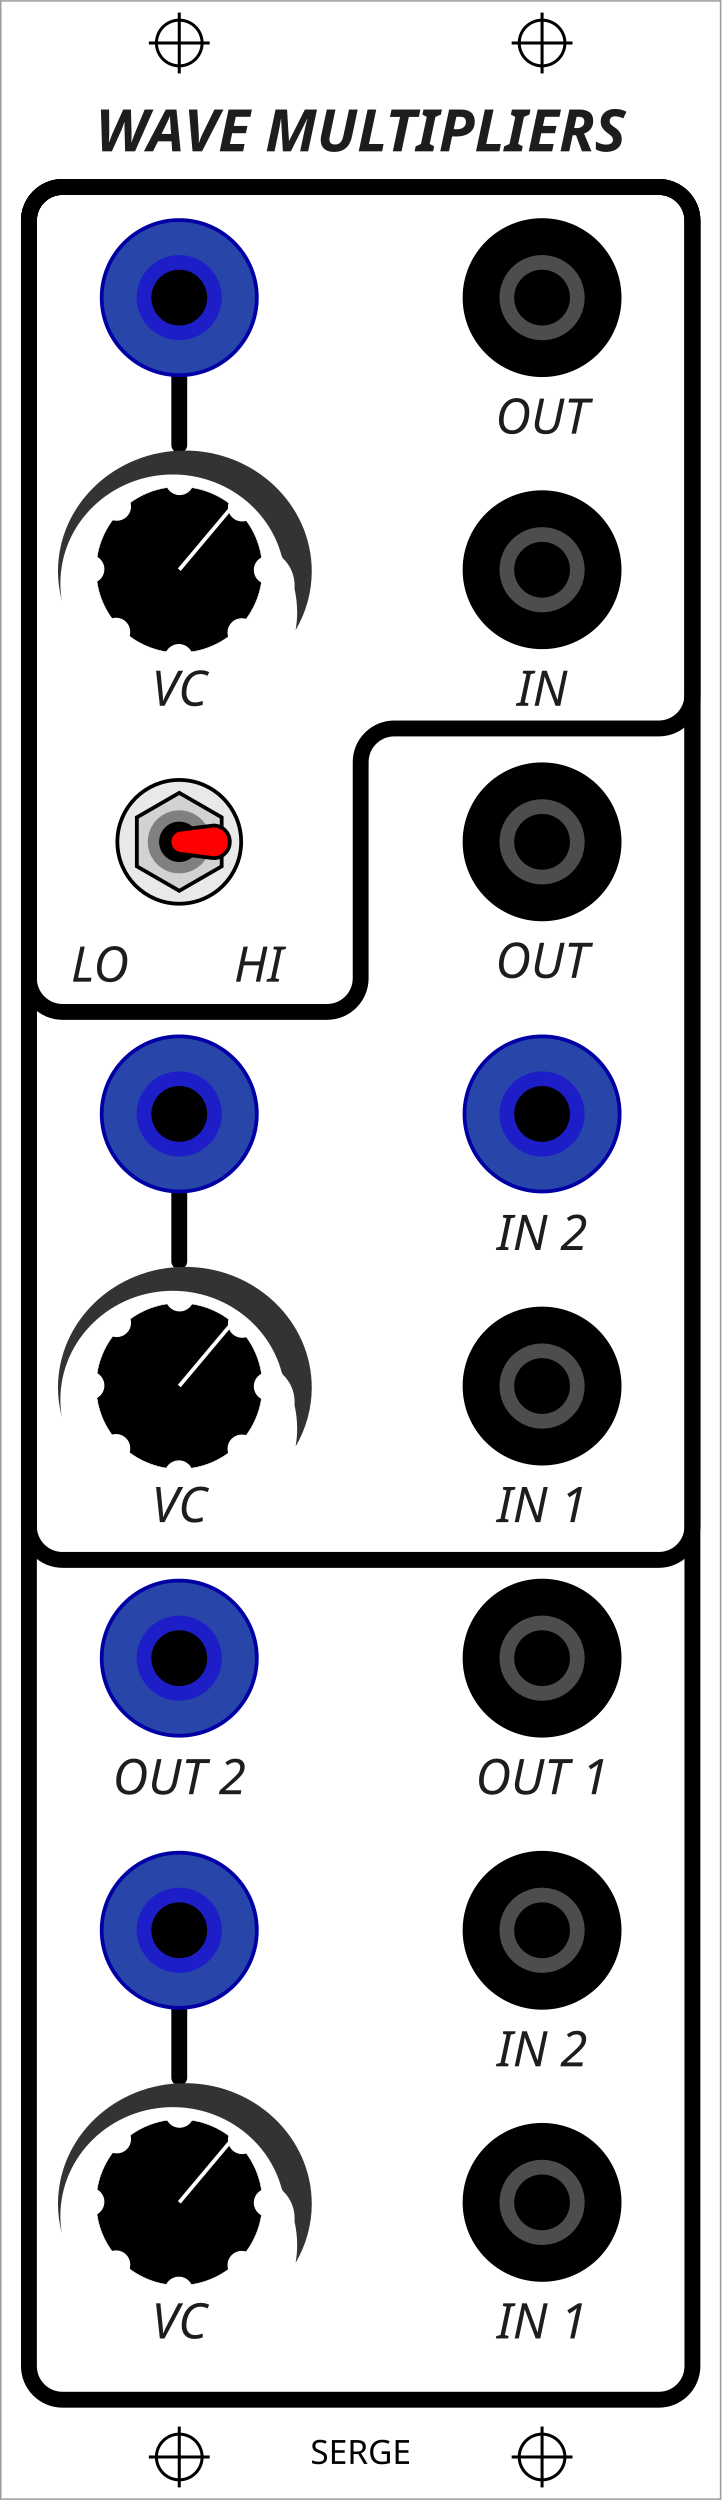
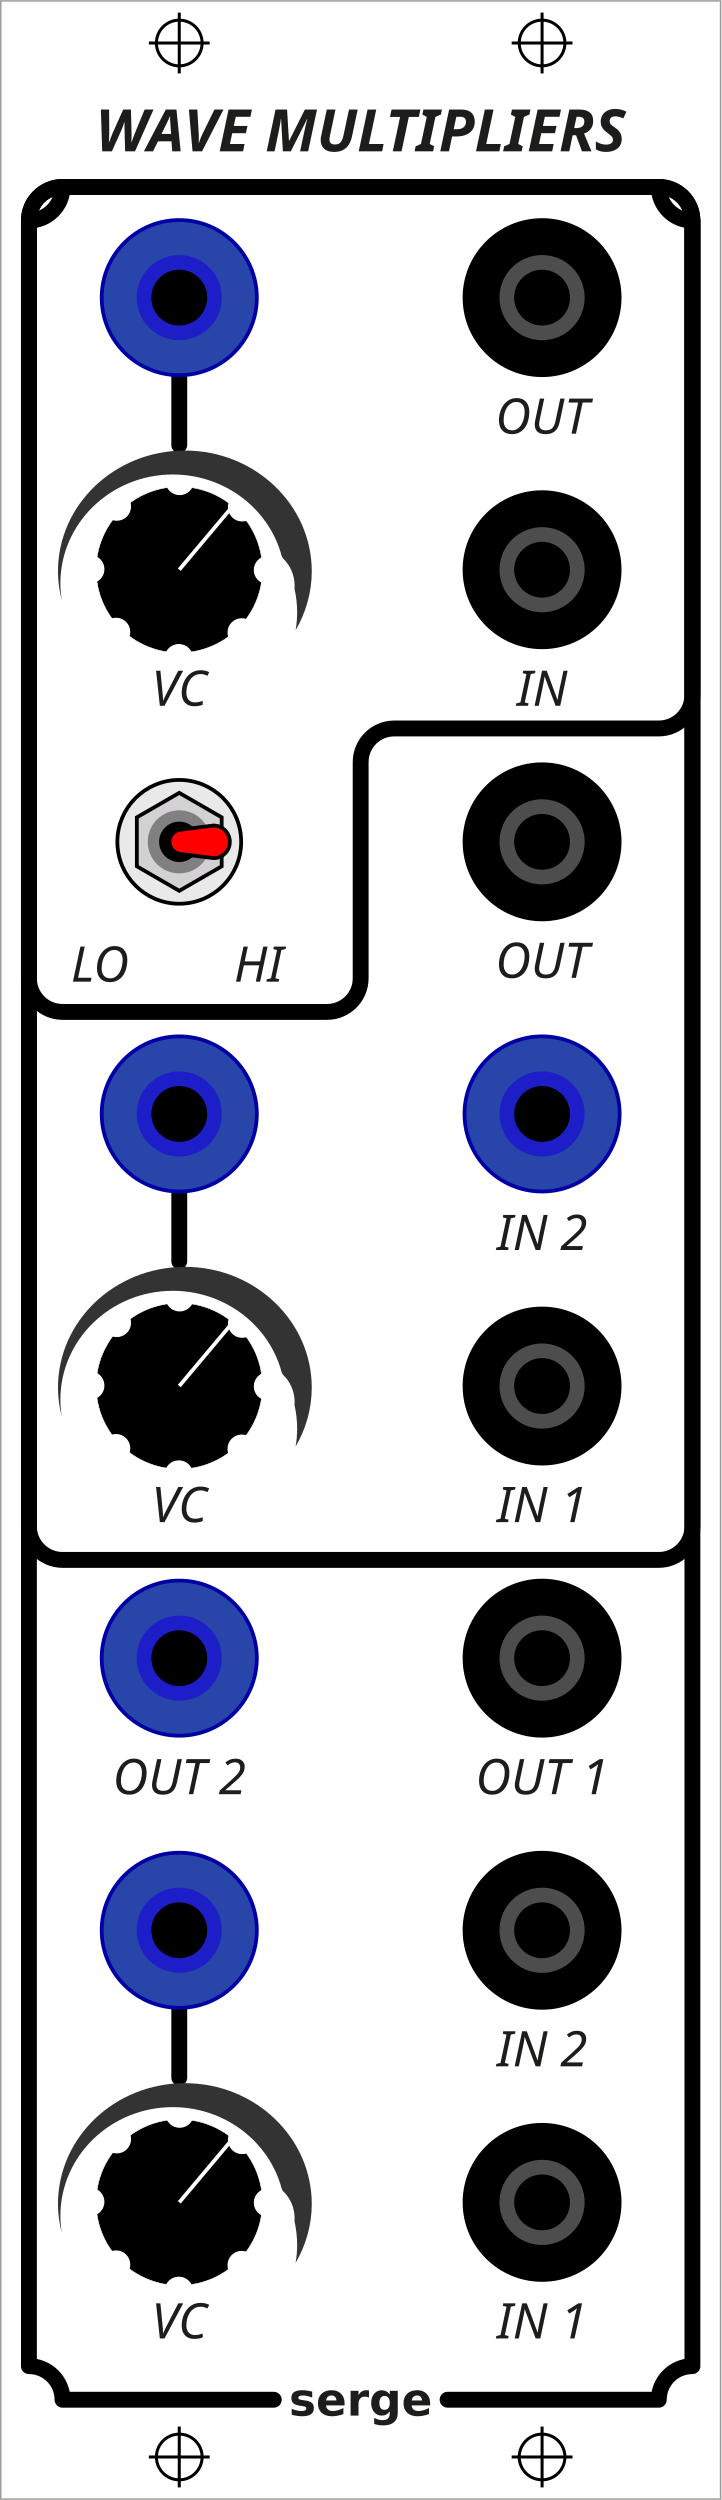
<svg xmlns="http://www.w3.org/2000/svg" xmlns:xlink="http://www.w3.org/1999/xlink" viewBox="0 0 190.866 661.417" height="6.89in" width="1.988in" xml:space="preserve" id="svg-serge" version="1.1">
  <defs id="defs-serge">
    <clipPath id="XMLID_3_-2-2-8-3-0-1-2">
      <use id="use7823-3-2-4-9-0-0" xlink:href="#XMLID_1_" x="0" y="0" width="100%" height="100%" />
    </clipPath>
    <circle id="XMLID_1_" cx="20.975" cy="20.926" r="18.024" />
  </defs>
  <g id="layer-Background">
    <rect id="background-white" x="0" y="0" width="190.866" height="661.417" style="fill:#ffffff;fill-opacity:1;stroke:none" />
    <rect x="0.2" y="0.2" width="190.466" height="661.017" style="fill:none;stroke:#9d9d9c;stroke-width:0.4" />
  </g>
  <g id="layer-Linework" transform="translate(-48.5669 -5.2913)">
-     <path d="M 56.22,63.611 A 8.89,8.89 0 0 1 65.11,54.721 L 222.89,54.721 A 8.89,8.89 0 0 1 231.78,63.611 L 231.78,631.332 A 8.89,8.89 0 0 1 222.89,640.221 L 65.11,640.221 A 8.89,8.89 0 0 1 56.22,631.332 Z" style="display:inline;fill:none;stroke:#000000;stroke-width:4.2;stroke-linecap:round;stroke-linejoin:round" />
+     <path d="M 167.000,640.221 L 222.890,640.221 A 8.89,8.89 0 0 1 231.780,631.332 L 231.780,63.611 A 8.89,8.89 0 0 1 222.890,54.721 L 65.110,54.721 A 8.89,8.89 0 0 1 56.220,63.611 L 56.220,631.332 A 8.89,8.89 0 0 1 65.110,640.221 L 121.000,640.221" style="display:inline;fill:none;stroke:#000000;stroke-width:4.2;stroke-linecap:round;stroke-linejoin:round" />
+     <text x="144.000" y="644.421" style="font-family:'Futura','Century Gothic','DejaVu Sans',sans-serif;font-weight:bold;font-size:12px;text-anchor:middle;fill:#1d1d1b">serge</text>
    <text x="144.0" y="45.291" style="font-variant:normal;font-weight:bold;font-stretch:normal;font-size:15.5px;font-family:Futura;-inkscape-font-specification:'Futura Bold';font-variant-ligatures:normal;font-variant-caps:normal;font-variant-numeric:normal;font-variant-east-asian:normal;text-align:center;writing-mode:lr-tb;text-anchor:middle;display:inline;fill:#1d1d1b;fill-opacity:1;fill-rule:nonzero;stroke:none;stroke-width:1.332;font-style:oblique">WAVE MULTIPLIERS</text>
    <path d="M 56.22,63.611 A 8.89,8.89 0 0 1 65.11,54.721 L 222.89,54.721 A 8.89,8.89 0 0 1 231.78,63.611 L 231.78,409.11 A 8.89,8.89 0 0 1 222.89,418 L 65.11,418 A 8.89,8.89 0 0 1 56.22,409.11 Z" style="display:inline;fill:none;stroke:#000000;stroke-width:4.2;stroke-linecap:round;stroke-linejoin:round" />
    <path d="M 56.22,63.611 A 8.89,8.89 0 0 1 65.11,54.721 L 222.89,54.721 A 8.89,8.89 0 0 1 231.78,63.611 L 231.78,189.11 A 8.89,8.89 0 0 1 222.89,198 L 152.89,198 A 8.89,8.89 0 0 0 144,206.89 L 144,264.11 A 8.89,8.89 0 0 1 135.11,273 L 65.11,273 A 8.89,8.89 0 0 1 56.22,264.11 Z" style="display:inline;fill:none;stroke:#000000;stroke-width:4.2;stroke-linecap:round;stroke-linejoin:round" />
    <path d="M 96.000,98.518 L 96.000,123.000" style="display:inline;fill:none;stroke:#000000;stroke-width:4.2;stroke-linecap:round;stroke-linejoin:round;stroke-dasharray:none;stroke-opacity:1" />
    <g transform="matrix(1.333333,0.0,0.0,-1.333333,0.0,312)">
      <path d="m 97.483,484.46 c -18.547,0 -33.579,14.323 -33.579,31.995 0.013,2.6 0.355,5.183 1.021,7.699 -0.251,-1.495 -0.38,-3.011 -0.385,-4.527 0,-15.921 13.328,-28.828 29.771,-28.828 13.577,0.011 25.432,8.912 28.812,21.641 0.099,0.176 0.199,0.353 0.292,0.536 1.979,1.855 3.109,4.495 3.109,7.265 0,0.251 -0.016,0.5 -0.036,0.751 0.457,2.041 0.697,4.135 0.708,6.233 0,1.605 -0.147,3.209 -0.417,4.787 2.792,-4.755 4.267,-10.109 4.281,-15.557 0,-17.667 -15.036,-31.995 -33.577,-31.995 z" style="display:inline;fill:#333333;fill-opacity:1;fill-rule:evenodd;stroke:none;stroke-width:1.333" id="path46344-1-8-8-2-3-0-s4" transform="matrix(0.75,0,0,-0.75,0,504)" />
    </g>
    <text x="96.0" y="192" style="font-variant:normal;font-weight:normal;font-stretch:normal;font-size:13.0px;font-family:Futura;-inkscape-font-specification:'Futura Bold';font-variant-ligatures:normal;font-variant-caps:normal;font-variant-numeric:normal;font-variant-east-asian:normal;text-align:center;writing-mode:lr-tb;text-anchor:middle;display:inline;fill:#1d1d1b;fill-opacity:1;fill-rule:nonzero;stroke:none;stroke-width:1.332;font-style:oblique">VC</text>
    <text x="192.0" y="120" style="font-variant:normal;font-weight:normal;font-stretch:normal;font-size:13.0px;font-family:Futura;-inkscape-font-specification:'Futura Bold';font-variant-ligatures:normal;font-variant-caps:normal;font-variant-numeric:normal;font-variant-east-asian:normal;text-align:center;writing-mode:lr-tb;text-anchor:middle;display:inline;fill:#1d1d1b;fill-opacity:1;fill-rule:nonzero;stroke:none;stroke-width:1.332;font-style:oblique">OUT</text>
    <text x="192.0" y="192" style="font-variant:normal;font-weight:normal;font-stretch:normal;font-size:13.0px;font-family:Futura;-inkscape-font-specification:'Futura Bold';font-variant-ligatures:normal;font-variant-caps:normal;font-variant-numeric:normal;font-variant-east-asian:normal;text-align:center;writing-mode:lr-tb;text-anchor:middle;display:inline;fill:#1d1d1b;fill-opacity:1;fill-rule:nonzero;stroke:none;stroke-width:1.332;font-style:oblique">IN</text>
    <text x="75.0" y="265" style="font-variant:normal;font-weight:normal;font-stretch:normal;font-size:13.0px;font-family:Futura;-inkscape-font-specification:'Futura Bold';font-variant-ligatures:normal;font-variant-caps:normal;font-variant-numeric:normal;font-variant-east-asian:normal;text-align:center;writing-mode:lr-tb;text-anchor:middle;display:inline;fill:#1d1d1b;fill-opacity:1;fill-rule:nonzero;stroke:none;stroke-width:1.332;font-style:oblique">LO</text>
    <text x="117.0" y="265" style="font-variant:normal;font-weight:normal;font-stretch:normal;font-size:13.0px;font-family:Futura;-inkscape-font-specification:'Futura Bold';font-variant-ligatures:normal;font-variant-caps:normal;font-variant-numeric:normal;font-variant-east-asian:normal;text-align:center;writing-mode:lr-tb;text-anchor:middle;display:inline;fill:#1d1d1b;fill-opacity:1;fill-rule:nonzero;stroke:none;stroke-width:1.332;font-style:oblique">HI</text>
    <text x="192.0" y="264" style="font-variant:normal;font-weight:normal;font-stretch:normal;font-size:13.0px;font-family:Futura;-inkscape-font-specification:'Futura Bold';font-variant-ligatures:normal;font-variant-caps:normal;font-variant-numeric:normal;font-variant-east-asian:normal;text-align:center;writing-mode:lr-tb;text-anchor:middle;display:inline;fill:#1d1d1b;fill-opacity:1;fill-rule:nonzero;stroke:none;stroke-width:1.332;font-style:oblique">OUT</text>
    <path d="M 96.000,314.518 L 96.000,339.000" style="display:inline;fill:none;stroke:#000000;stroke-width:4.2;stroke-linecap:round;stroke-linejoin:round;stroke-dasharray:none;stroke-opacity:1" />
    <g transform="matrix(1.333333,0.0,0.0,-1.333333,0.0,528)">
      <path d="m 97.483,484.46 c -18.547,0 -33.579,14.323 -33.579,31.995 0.013,2.6 0.355,5.183 1.021,7.699 -0.251,-1.495 -0.38,-3.011 -0.385,-4.527 0,-15.921 13.328,-28.828 29.771,-28.828 13.577,0.011 25.432,8.912 28.812,21.641 0.099,0.176 0.199,0.353 0.292,0.536 1.979,1.855 3.109,4.495 3.109,7.265 0,0.251 -0.016,0.5 -0.036,0.751 0.457,2.041 0.697,4.135 0.708,6.233 0,1.605 -0.147,3.209 -0.417,4.787 2.792,-4.755 4.267,-10.109 4.281,-15.557 0,-17.667 -15.036,-31.995 -33.577,-31.995 z" style="display:inline;fill:#333333;fill-opacity:1;fill-rule:evenodd;stroke:none;stroke-width:1.333" id="path46344-1-8-8-2-3-0-s17" transform="matrix(0.75,0,0,-0.75,0,504)" />
    </g>
    <text x="96.0" y="408" style="font-variant:normal;font-weight:normal;font-stretch:normal;font-size:13.0px;font-family:Futura;-inkscape-font-specification:'Futura Bold';font-variant-ligatures:normal;font-variant-caps:normal;font-variant-numeric:normal;font-variant-east-asian:normal;text-align:center;writing-mode:lr-tb;text-anchor:middle;display:inline;fill:#1d1d1b;fill-opacity:1;fill-rule:nonzero;stroke:none;stroke-width:1.332;font-style:oblique">VC</text>
    <text x="192.0" y="336" style="font-variant:normal;font-weight:normal;font-stretch:normal;font-size:13.0px;font-family:Futura;-inkscape-font-specification:'Futura Bold';font-variant-ligatures:normal;font-variant-caps:normal;font-variant-numeric:normal;font-variant-east-asian:normal;text-align:center;writing-mode:lr-tb;text-anchor:middle;display:inline;fill:#1d1d1b;fill-opacity:1;fill-rule:nonzero;stroke:none;stroke-width:1.332;font-style:oblique">IN 2</text>
    <text x="192.0" y="408" style="font-variant:normal;font-weight:normal;font-stretch:normal;font-size:13.0px;font-family:Futura;-inkscape-font-specification:'Futura Bold';font-variant-ligatures:normal;font-variant-caps:normal;font-variant-numeric:normal;font-variant-east-asian:normal;text-align:center;writing-mode:lr-tb;text-anchor:middle;display:inline;fill:#1d1d1b;fill-opacity:1;fill-rule:nonzero;stroke:none;stroke-width:1.332;font-style:oblique">IN 1</text>
    <text x="96.0" y="480" style="font-variant:normal;font-weight:normal;font-stretch:normal;font-size:13.0px;font-family:Futura;-inkscape-font-specification:'Futura Bold';font-variant-ligatures:normal;font-variant-caps:normal;font-variant-numeric:normal;font-variant-east-asian:normal;text-align:center;writing-mode:lr-tb;text-anchor:middle;display:inline;fill:#1d1d1b;fill-opacity:1;fill-rule:nonzero;stroke:none;stroke-width:1.332;font-style:oblique">OUT 2</text>
    <text x="192.0" y="480" style="font-variant:normal;font-weight:normal;font-stretch:normal;font-size:13.0px;font-family:Futura;-inkscape-font-specification:'Futura Bold';font-variant-ligatures:normal;font-variant-caps:normal;font-variant-numeric:normal;font-variant-east-asian:normal;text-align:center;writing-mode:lr-tb;text-anchor:middle;display:inline;fill:#1d1d1b;fill-opacity:1;fill-rule:nonzero;stroke:none;stroke-width:1.332;font-style:oblique">OUT 1</text>
    <path d="M 96.000,530.518 L 96.000,555.000" style="display:inline;fill:none;stroke:#000000;stroke-width:4.2;stroke-linecap:round;stroke-linejoin:round;stroke-dasharray:none;stroke-opacity:1" />
    <text x="192.0" y="552" style="font-variant:normal;font-weight:normal;font-stretch:normal;font-size:13.0px;font-family:Futura;-inkscape-font-specification:'Futura Bold';font-variant-ligatures:normal;font-variant-caps:normal;font-variant-numeric:normal;font-variant-east-asian:normal;text-align:center;writing-mode:lr-tb;text-anchor:middle;display:inline;fill:#1d1d1b;fill-opacity:1;fill-rule:nonzero;stroke:none;stroke-width:1.332;font-style:oblique">IN 2</text>
    <g transform="matrix(1.333333,0.0,0.0,-1.333333,0.0,744)">
      <path d="m 97.483,484.46 c -18.547,0 -33.579,14.323 -33.579,31.995 0.013,2.6 0.355,5.183 1.021,7.699 -0.251,-1.495 -0.38,-3.011 -0.385,-4.527 0,-15.921 13.328,-28.828 29.771,-28.828 13.577,0.011 25.432,8.912 28.812,21.641 0.099,0.176 0.199,0.353 0.292,0.536 1.979,1.855 3.109,4.495 3.109,7.265 0,0.251 -0.016,0.5 -0.036,0.751 0.457,2.041 0.697,4.135 0.708,6.233 0,1.605 -0.147,3.209 -0.417,4.787 2.792,-4.755 4.267,-10.109 4.281,-15.557 0,-17.667 -15.036,-31.995 -33.577,-31.995 z" style="display:inline;fill:#333333;fill-opacity:1;fill-rule:evenodd;stroke:none;stroke-width:1.333" id="path46344-1-8-8-2-3-0-s32" transform="matrix(0.75,0,0,-0.75,0,504)" />
    </g>
    <text x="96.0" y="624" style="font-variant:normal;font-weight:normal;font-stretch:normal;font-size:13.0px;font-family:Futura;-inkscape-font-specification:'Futura Bold';font-variant-ligatures:normal;font-variant-caps:normal;font-variant-numeric:normal;font-variant-east-asian:normal;text-align:center;writing-mode:lr-tb;text-anchor:middle;display:inline;fill:#1d1d1b;fill-opacity:1;fill-rule:nonzero;stroke:none;stroke-width:1.332;font-style:oblique">VC</text>
    <text x="192.0" y="624" style="font-variant:normal;font-weight:normal;font-stretch:normal;font-size:13.0px;font-family:Futura;-inkscape-font-specification:'Futura Bold';font-variant-ligatures:normal;font-variant-caps:normal;font-variant-numeric:normal;font-variant-east-asian:normal;text-align:center;writing-mode:lr-tb;text-anchor:middle;display:inline;fill:#1d1d1b;fill-opacity:1;fill-rule:nonzero;stroke:none;stroke-width:1.332;font-style:oblique">IN 1</text>
-     <text x="144.0" y="657.209" style="font-style:normal;font-variant:normal;font-weight:normal;font-stretch:normal;font-size:8.848px;font-family:Futura;-inkscape-font-specification:'Futura Bold';font-variant-ligatures:normal;font-variant-caps:normal;font-variant-numeric:normal;font-variant-east-asian:normal;text-align:center;writing-mode:lr-tb;text-anchor:middle;display:inline;fill:#020103;fill-opacity:1;fill-rule:nonzero;stroke:none;stroke-width:0.999">SERGE</text>
  </g>
  <g id="layer-XXX" transform="translate(-48.5669 -5.2913)">
    <g transform="matrix(1,0,0,1,-95.95958,-72.1832)">
      <g style="display:inline" id="g46362-5-5-s1" transform="matrix(1.333333,0,0,-1.333333,-192.0404,468.1833)">
        <g transform="matrix(1,0,0,0.997611,0,504)" id="g46352-9-9-s1">
          <path id="path46350-9-1-s1" style="fill:none;stroke:#1d1d1b;stroke-width:1.802;stroke-linecap:butt;stroke-linejoin:miter;stroke-miterlimit:8.825;stroke-dasharray:none;stroke-opacity:1" d="m 282.828,-265.474 10.344,-10.345" />
        </g>
        <g id="g46360-2-3-s1">
          <g id="g46358-5-2-s1">
            <g transform="matrix(1,0,0,0.997611,0,504)" id="g46356-6-0-s1">
              <path id="path46354-1-9-s1" style="fill:none;stroke:#1d1d1b;stroke-width:1.802;stroke-linecap:butt;stroke-linejoin:miter;stroke-miterlimit:8.825;stroke-dasharray:none;stroke-opacity:1" d="m 293.172,-265.474 -10.344,-10.345" />
            </g>
          </g>
        </g>
      </g>
    </g>
    <g transform="matrix(1,0,0,1,-95.95958,-0.183198)">
      <g style="display:inline" id="g46362-5-5-s3" transform="matrix(1.333333,0,0,-1.333333,-192.0404,468.1833)">
        <g transform="matrix(1,0,0,0.997611,0,504)" id="g46352-9-9-s3">
          <path id="path46350-9-1-s3" style="fill:none;stroke:#1d1d1b;stroke-width:1.802;stroke-linecap:butt;stroke-linejoin:miter;stroke-miterlimit:8.825;stroke-dasharray:none;stroke-opacity:1" d="m 282.828,-265.474 10.344,-10.345" />
        </g>
        <g id="g46360-2-3-s3">
          <g id="g46358-5-2-s3">
            <g transform="matrix(1,0,0,0.997611,0,504)" id="g46356-6-0-s3">
              <path id="path46354-1-9-s3" style="fill:none;stroke:#1d1d1b;stroke-width:1.802;stroke-linecap:butt;stroke-linejoin:miter;stroke-miterlimit:8.825;stroke-dasharray:none;stroke-opacity:1" d="m 293.172,-265.474 -10.344,-10.345" />
            </g>
          </g>
        </g>
      </g>
    </g>
    <g transform="matrix(1,0,0,1,0.04042,-72.1832)">
      <g style="display:inline" id="g46362-5-5-s6" transform="matrix(1.333333,0,0,-1.333333,-192.0404,468.1833)">
        <g transform="matrix(1,0,0,0.997611,0,504)" id="g46352-9-9-s6">
          <path id="path46350-9-1-s6" style="fill:none;stroke:#1d1d1b;stroke-width:1.802;stroke-linecap:butt;stroke-linejoin:miter;stroke-miterlimit:8.825;stroke-dasharray:none;stroke-opacity:1" d="m 282.828,-265.474 10.344,-10.345" />
        </g>
        <g id="g46360-2-3-s6">
          <g id="g46358-5-2-s6">
            <g transform="matrix(1,0,0,0.997611,0,504)" id="g46356-6-0-s6">
              <path id="path46354-1-9-s6" style="fill:none;stroke:#1d1d1b;stroke-width:1.802;stroke-linecap:butt;stroke-linejoin:miter;stroke-miterlimit:8.825;stroke-dasharray:none;stroke-opacity:1" d="m 293.172,-265.474 -10.344,-10.345" />
            </g>
          </g>
        </g>
      </g>
    </g>
    <g transform="matrix(1,0,0,1,0.04042,-0.183198)">
      <g style="display:inline" id="g46362-5-5-s8" transform="matrix(1.333333,0,0,-1.333333,-192.0404,468.1833)">
        <g transform="matrix(1,0,0,0.997611,0,504)" id="g46352-9-9-s8">
          <path id="path46350-9-1-s8" style="fill:none;stroke:#1d1d1b;stroke-width:1.802;stroke-linecap:butt;stroke-linejoin:miter;stroke-miterlimit:8.825;stroke-dasharray:none;stroke-opacity:1" d="m 282.828,-265.474 10.344,-10.345" />
        </g>
        <g id="g46360-2-3-s8">
          <g id="g46358-5-2-s8">
            <g transform="matrix(1,0,0,0.997611,0,504)" id="g46356-6-0-s8">
              <path id="path46354-1-9-s8" style="fill:none;stroke:#1d1d1b;stroke-width:1.802;stroke-linecap:butt;stroke-linejoin:miter;stroke-miterlimit:8.825;stroke-dasharray:none;stroke-opacity:1" d="m 293.172,-265.474 -10.344,-10.345" />
            </g>
          </g>
        </g>
      </g>
    </g>
    <g transform="matrix(1,0,0,1,-95.95958,71.8168)">
      <g style="display:inline" id="g46362-5-5-s10" transform="matrix(1.333333,0,0,-1.333333,-192.0404,468.1833)">
        <g transform="matrix(1,0,0,0.997611,0,504)" id="g46352-9-9-s10">
          <path id="path46350-9-1-s10" style="fill:none;stroke:#1d1d1b;stroke-width:1.802;stroke-linecap:butt;stroke-linejoin:miter;stroke-miterlimit:8.825;stroke-dasharray:none;stroke-opacity:1" d="m 282.828,-265.474 10.344,-10.345" />
        </g>
        <g id="g46360-2-3-s10">
          <g id="g46358-5-2-s10">
            <g transform="matrix(1,0,0,0.997611,0,504)" id="g46356-6-0-s10">
              <path id="path46354-1-9-s10" style="fill:none;stroke:#1d1d1b;stroke-width:1.802;stroke-linecap:butt;stroke-linejoin:miter;stroke-miterlimit:8.825;stroke-dasharray:none;stroke-opacity:1" d="m 293.172,-265.474 -10.344,-10.345" />
            </g>
          </g>
        </g>
      </g>
    </g>
    <g transform="matrix(1,0,0,1,0.04042,71.8168)">
      <g style="display:inline" id="g46362-5-5-s12" transform="matrix(1.333333,0,0,-1.333333,-192.0404,468.1833)">
        <g transform="matrix(1,0,0,0.997611,0,504)" id="g46352-9-9-s12">
          <path id="path46350-9-1-s12" style="fill:none;stroke:#1d1d1b;stroke-width:1.802;stroke-linecap:butt;stroke-linejoin:miter;stroke-miterlimit:8.825;stroke-dasharray:none;stroke-opacity:1" d="m 282.828,-265.474 10.344,-10.345" />
        </g>
        <g id="g46360-2-3-s12">
          <g id="g46358-5-2-s12">
            <g transform="matrix(1,0,0,0.997611,0,504)" id="g46356-6-0-s12">
              <path id="path46354-1-9-s12" style="fill:none;stroke:#1d1d1b;stroke-width:1.802;stroke-linecap:butt;stroke-linejoin:miter;stroke-miterlimit:8.825;stroke-dasharray:none;stroke-opacity:1" d="m 293.172,-265.474 -10.344,-10.345" />
            </g>
          </g>
        </g>
      </g>
    </g>
    <g transform="matrix(1,0,0,1,-95.95958,143.8168)">
      <g style="display:inline" id="g46362-5-5-s14" transform="matrix(1.333333,0,0,-1.333333,-192.0404,468.1833)">
        <g transform="matrix(1,0,0,0.997611,0,504)" id="g46352-9-9-s14">
          <path id="path46350-9-1-s14" style="fill:none;stroke:#1d1d1b;stroke-width:1.802;stroke-linecap:butt;stroke-linejoin:miter;stroke-miterlimit:8.825;stroke-dasharray:none;stroke-opacity:1" d="m 282.828,-265.474 10.344,-10.345" />
        </g>
        <g id="g46360-2-3-s14">
          <g id="g46358-5-2-s14">
            <g transform="matrix(1,0,0,0.997611,0,504)" id="g46356-6-0-s14">
              <path id="path46354-1-9-s14" style="fill:none;stroke:#1d1d1b;stroke-width:1.802;stroke-linecap:butt;stroke-linejoin:miter;stroke-miterlimit:8.825;stroke-dasharray:none;stroke-opacity:1" d="m 293.172,-265.474 -10.344,-10.345" />
            </g>
          </g>
        </g>
      </g>
    </g>
    <g transform="matrix(1,0,0,1,-95.95958,215.8168)">
      <g style="display:inline" id="g46362-5-5-s16" transform="matrix(1.333333,0,0,-1.333333,-192.0404,468.1833)">
        <g transform="matrix(1,0,0,0.997611,0,504)" id="g46352-9-9-s16">
          <path id="path46350-9-1-s16" style="fill:none;stroke:#1d1d1b;stroke-width:1.802;stroke-linecap:butt;stroke-linejoin:miter;stroke-miterlimit:8.825;stroke-dasharray:none;stroke-opacity:1" d="m 282.828,-265.474 10.344,-10.345" />
        </g>
        <g id="g46360-2-3-s16">
          <g id="g46358-5-2-s16">
            <g transform="matrix(1,0,0,0.997611,0,504)" id="g46356-6-0-s16">
              <path id="path46354-1-9-s16" style="fill:none;stroke:#1d1d1b;stroke-width:1.802;stroke-linecap:butt;stroke-linejoin:miter;stroke-miterlimit:8.825;stroke-dasharray:none;stroke-opacity:1" d="m 293.172,-265.474 -10.344,-10.345" />
            </g>
          </g>
        </g>
      </g>
    </g>
    <g transform="matrix(1,0,0,1,0.04042,143.8168)">
      <g style="display:inline" id="g46362-5-5-s19" transform="matrix(1.333333,0,0,-1.333333,-192.0404,468.1833)">
        <g transform="matrix(1,0,0,0.997611,0,504)" id="g46352-9-9-s19">
          <path id="path46350-9-1-s19" style="fill:none;stroke:#1d1d1b;stroke-width:1.802;stroke-linecap:butt;stroke-linejoin:miter;stroke-miterlimit:8.825;stroke-dasharray:none;stroke-opacity:1" d="m 282.828,-265.474 10.344,-10.345" />
        </g>
        <g id="g46360-2-3-s19">
          <g id="g46358-5-2-s19">
            <g transform="matrix(1,0,0,0.997611,0,504)" id="g46356-6-0-s19">
              <path id="path46354-1-9-s19" style="fill:none;stroke:#1d1d1b;stroke-width:1.802;stroke-linecap:butt;stroke-linejoin:miter;stroke-miterlimit:8.825;stroke-dasharray:none;stroke-opacity:1" d="m 293.172,-265.474 -10.344,-10.345" />
            </g>
          </g>
        </g>
      </g>
    </g>
    <g transform="matrix(1,0,0,1,0.04042,215.8168)">
      <g style="display:inline" id="g46362-5-5-s21" transform="matrix(1.333333,0,0,-1.333333,-192.0404,468.1833)">
        <g transform="matrix(1,0,0,0.997611,0,504)" id="g46352-9-9-s21">
          <path id="path46350-9-1-s21" style="fill:none;stroke:#1d1d1b;stroke-width:1.802;stroke-linecap:butt;stroke-linejoin:miter;stroke-miterlimit:8.825;stroke-dasharray:none;stroke-opacity:1" d="m 282.828,-265.474 10.344,-10.345" />
        </g>
        <g id="g46360-2-3-s21">
          <g id="g46358-5-2-s21">
            <g transform="matrix(1,0,0,0.997611,0,504)" id="g46356-6-0-s21">
              <path id="path46354-1-9-s21" style="fill:none;stroke:#1d1d1b;stroke-width:1.802;stroke-linecap:butt;stroke-linejoin:miter;stroke-miterlimit:8.825;stroke-dasharray:none;stroke-opacity:1" d="m 293.172,-265.474 -10.344,-10.345" />
            </g>
          </g>
        </g>
      </g>
    </g>
    <g transform="matrix(1,0,0,1,-95.95958,287.8168)">
      <g style="display:inline" id="g46362-5-5-s23" transform="matrix(1.333333,0,0,-1.333333,-192.0404,468.1833)">
        <g transform="matrix(1,0,0,0.997611,0,504)" id="g46352-9-9-s23">
          <path id="path46350-9-1-s23" style="fill:none;stroke:#1d1d1b;stroke-width:1.802;stroke-linecap:butt;stroke-linejoin:miter;stroke-miterlimit:8.825;stroke-dasharray:none;stroke-opacity:1" d="m 282.828,-265.474 10.344,-10.345" />
        </g>
        <g id="g46360-2-3-s23">
          <g id="g46358-5-2-s23">
            <g transform="matrix(1,0,0,0.997611,0,504)" id="g46356-6-0-s23">
              <path id="path46354-1-9-s23" style="fill:none;stroke:#1d1d1b;stroke-width:1.802;stroke-linecap:butt;stroke-linejoin:miter;stroke-miterlimit:8.825;stroke-dasharray:none;stroke-opacity:1" d="m 293.172,-265.474 -10.344,-10.345" />
            </g>
          </g>
        </g>
      </g>
    </g>
    <g transform="matrix(1,0,0,1,0.04042,287.8168)">
      <g style="display:inline" id="g46362-5-5-s25" transform="matrix(1.333333,0,0,-1.333333,-192.0404,468.1833)">
        <g transform="matrix(1,0,0,0.997611,0,504)" id="g46352-9-9-s25">
          <path id="path46350-9-1-s25" style="fill:none;stroke:#1d1d1b;stroke-width:1.802;stroke-linecap:butt;stroke-linejoin:miter;stroke-miterlimit:8.825;stroke-dasharray:none;stroke-opacity:1" d="m 282.828,-265.474 10.344,-10.345" />
        </g>
        <g id="g46360-2-3-s25">
          <g id="g46358-5-2-s25">
            <g transform="matrix(1,0,0,0.997611,0,504)" id="g46356-6-0-s25">
              <path id="path46354-1-9-s25" style="fill:none;stroke:#1d1d1b;stroke-width:1.802;stroke-linecap:butt;stroke-linejoin:miter;stroke-miterlimit:8.825;stroke-dasharray:none;stroke-opacity:1" d="m 293.172,-265.474 -10.344,-10.345" />
            </g>
          </g>
        </g>
      </g>
    </g>
    <g transform="matrix(1,0,0,1,-95.95958,359.8168)">
      <g style="display:inline" id="g46362-5-5-s27" transform="matrix(1.333333,0,0,-1.333333,-192.0404,468.1833)">
        <g transform="matrix(1,0,0,0.997611,0,504)" id="g46352-9-9-s27">
          <path id="path46350-9-1-s27" style="fill:none;stroke:#1d1d1b;stroke-width:1.802;stroke-linecap:butt;stroke-linejoin:miter;stroke-miterlimit:8.825;stroke-dasharray:none;stroke-opacity:1" d="m 282.828,-265.474 10.344,-10.345" />
        </g>
        <g id="g46360-2-3-s27">
          <g id="g46358-5-2-s27">
            <g transform="matrix(1,0,0,0.997611,0,504)" id="g46356-6-0-s27">
              <path id="path46354-1-9-s27" style="fill:none;stroke:#1d1d1b;stroke-width:1.802;stroke-linecap:butt;stroke-linejoin:miter;stroke-miterlimit:8.825;stroke-dasharray:none;stroke-opacity:1" d="m 293.172,-265.474 -10.344,-10.345" />
            </g>
          </g>
        </g>
      </g>
    </g>
    <g transform="matrix(1,0,0,1,0.04042,359.8168)">
      <g style="display:inline" id="g46362-5-5-s29" transform="matrix(1.333333,0,0,-1.333333,-192.0404,468.1833)">
        <g transform="matrix(1,0,0,0.997611,0,504)" id="g46352-9-9-s29">
          <path id="path46350-9-1-s29" style="fill:none;stroke:#1d1d1b;stroke-width:1.802;stroke-linecap:butt;stroke-linejoin:miter;stroke-miterlimit:8.825;stroke-dasharray:none;stroke-opacity:1" d="m 282.828,-265.474 10.344,-10.345" />
        </g>
        <g id="g46360-2-3-s29">
          <g id="g46358-5-2-s29">
            <g transform="matrix(1,0,0,0.997611,0,504)" id="g46356-6-0-s29">
              <path id="path46354-1-9-s29" style="fill:none;stroke:#1d1d1b;stroke-width:1.802;stroke-linecap:butt;stroke-linejoin:miter;stroke-miterlimit:8.825;stroke-dasharray:none;stroke-opacity:1" d="m 293.172,-265.474 -10.344,-10.345" />
            </g>
          </g>
        </g>
      </g>
    </g>
    <g transform="matrix(1,0,0,1,-95.95958,431.8168)">
      <g style="display:inline" id="g46362-5-5-s31" transform="matrix(1.333333,0,0,-1.333333,-192.0404,468.1833)">
        <g transform="matrix(1,0,0,0.997611,0,504)" id="g46352-9-9-s31">
          <path id="path46350-9-1-s31" style="fill:none;stroke:#1d1d1b;stroke-width:1.802;stroke-linecap:butt;stroke-linejoin:miter;stroke-miterlimit:8.825;stroke-dasharray:none;stroke-opacity:1" d="m 282.828,-265.474 10.344,-10.345" />
        </g>
        <g id="g46360-2-3-s31">
          <g id="g46358-5-2-s31">
            <g transform="matrix(1,0,0,0.997611,0,504)" id="g46356-6-0-s31">
              <path id="path46354-1-9-s31" style="fill:none;stroke:#1d1d1b;stroke-width:1.802;stroke-linecap:butt;stroke-linejoin:miter;stroke-miterlimit:8.825;stroke-dasharray:none;stroke-opacity:1" d="m 293.172,-265.474 -10.344,-10.345" />
            </g>
          </g>
        </g>
      </g>
    </g>
    <g transform="matrix(1,0,0,1,0.04042,431.8168)">
      <g style="display:inline" id="g46362-5-5-s34" transform="matrix(1.333333,0,0,-1.333333,-192.0404,468.1833)">
        <g transform="matrix(1,0,0,0.997611,0,504)" id="g46352-9-9-s34">
          <path id="path46350-9-1-s34" style="fill:none;stroke:#1d1d1b;stroke-width:1.802;stroke-linecap:butt;stroke-linejoin:miter;stroke-miterlimit:8.825;stroke-dasharray:none;stroke-opacity:1" d="m 282.828,-265.474 10.344,-10.345" />
        </g>
        <g id="g46360-2-3-s34">
          <g id="g46358-5-2-s34">
            <g transform="matrix(1,0,0,0.997611,0,504)" id="g46356-6-0-s34">
              <path id="path46354-1-9-s34" style="fill:none;stroke:#1d1d1b;stroke-width:1.802;stroke-linecap:butt;stroke-linejoin:miter;stroke-miterlimit:8.825;stroke-dasharray:none;stroke-opacity:1" d="m 293.172,-265.474 -10.344,-10.345" />
            </g>
          </g>
        </g>
      </g>
    </g>
    <g>
      <circle cx="96.000" cy="16.630" r="6.047" style="fill:none;stroke:#000000;stroke-width:0.8" />
      <path d="M 87.953,16.630 L 104.047,16.630 M 96.000,8.583 L 96.000,24.677" style="fill:none;stroke:#000000;stroke-width:0.8" />
    </g>
    <g>
      <circle cx="96.000" cy="655.370" r="6.047" style="fill:none;stroke:#000000;stroke-width:0.8" />
      <path d="M 87.953,655.370 L 104.047,655.370 M 96.000,647.323 L 96.000,663.417" style="fill:none;stroke:#000000;stroke-width:0.8" />
    </g>
    <g>
      <circle cx="192.000" cy="16.630" r="6.047" style="fill:none;stroke:#000000;stroke-width:0.8" />
      <path d="M 183.953,16.630 L 200.047,16.630 M 192.000,8.583 L 192.000,24.677" style="fill:none;stroke:#000000;stroke-width:0.8" />
    </g>
    <g>
      <circle cx="192.000" cy="655.370" r="6.047" style="fill:none;stroke:#000000;stroke-width:0.8" />
      <path d="M 183.953,655.370 L 200.047,655.370 M 192.000,647.323 L 192.000,663.417" style="fill:none;stroke:#000000;stroke-width:0.8" />
    </g>
  </g>
  <g id="layer-Jacks-Knobs" transform="translate(-48.5669 -5.2913)">
    <g transform="matrix(1,0,0,1,2e-06,-0.183199)">
      <g style="display:inline;stroke-width:0.772" transform="matrix(1.295707,0,0,1.295707,-137.2273,-242.335)" id="g46558-0-6-5-3-8-8-s2">
        <g style="stroke-width:0.772" id="g46552-9-9-6-7-1-4-s2">
          <path id="path46550-8-0-4-0-6-3-s2" style="fill:#2846aa;stroke:#0000a4;stroke-width:0.772" d="M 195.84,252 A 15.84,15.84 0 0 1 180,267.84 15.84,15.84 0 0 1 164.16,252 15.84,15.84 0 0 1 180,236.16 15.84,15.84 0 0 1 195.84,252" />
        </g>
        <g style="stroke-width:0.772" id="g46556-9-1-8-0-3-1-s2">
          <path id="path46554-4-0-0-6-8-2-s2" style="stroke:#1e1ec8;stroke-width:3" d="m 187.2,252 a 7.2,7.2 0 0 1 -7.2,7.2 7.2,7.2 0 0 1 -7.2,-7.2 7.2,7.2 0 0 1 7.2,-7.2 7.2,7.2 0 0 1 7.2,7.2" />
        </g>
      </g>
    </g>
    <g transform="matrix(1,0,0,1,0.0,-360)">
      <switch id="switch46612-7-6-2-2-6-30-s5" transform="matrix(1.304124,0,0,1.30244,68.63817,488.7178)" style="display:inline;stroke-width:0.767">
        <g id="g46610-1-8-0-1-0-8-s5" style="stroke-width:0.767">
          <g id="g46608-6-9-1-2-2-5-s5" style="stroke-width:0.767">
            <circle id="circle46574-9-7-1-3-6-0-s5" r="18.001" cy="20.947" cx="20.981" stroke-width="0.25" stroke="#000000" fill="#ffffff" />
            <circle id="circle46576-1-6-2-7-9-7-s5" r="16.878" cy="20.947" cx="20.981" stroke-width="0.125" stroke="#ffffff" />
            <g id="g46604-3-2-4-7-0-5-s5" style="stroke-width:0.767">
              <defs id="defs46580-4-2-5-6-2-79-s5">
                <circle r="18.024" cy="20.926" cx="20.975" id="circle26-s5" />
              </defs>
              <clipPath id="clipPath46584-5-2-2-1-2-3-s5">
                <use id="use46582-1-1-3-9-1-7-s5" xlink:href="#XMLID_1_" x="0" y="0" width="100%" height="100%" />
              </clipPath>
              <circle id="circle46586-8-7-2-9-7-9-s5" r="2.772" cy="21.008" cx="38.997" stroke-width="0.25" stroke="#ffffff" fill="#ffffff" clip-path="url(#XMLID_3_-2-2-8-3-0-1-2)" />
              <path id="path46588-5-4-3-7-9-97-s5" d="m 2.887,23.613 c 1.531,0.006 2.777,-1.229 2.785,-2.759 0.008,-1.532 -1.227,-2.78 -2.76,-2.788 -1.531,-0.005 -2.777,1.23 -2.787,2.763 -0.006,1.528 1.229,2.777 2.762,2.784 z" stroke-width="0.25" stroke="#ffffff" fill="#ffffff" clip-path="url(#XMLID_3_-2-2-8-3-0-1-2)" />
              <circle id="circle46590-5-0-1-9-8-9-s5" r="2.772" cy="38.933" cx="20.892" stroke-width="0.25" stroke="#ffffff" fill="#ffffff" clip-path="url(#XMLID_3_-2-2-8-3-0-1-2)" />
              <circle id="circle46592-9-2-1-0-7-9-s5" r="2.772" cy="2.897" cx="21.06" stroke-width="0.25" stroke="#ffffff" fill="#ffffff" clip-path="url(#XMLID_3_-2-2-8-3-0-1-2)" />
              <circle id="circle46594-8-1-9-6-6-8-s5" r="2.772" cy="8.249" cx="33.746" stroke-width="0.25" stroke="#ffffff" fill="#ffffff" clip-path="url(#XMLID_3_-2-2-8-3-0-1-2)" />
              <circle id="circle46596-3-8-8-5-2-8-s5" r="2.772" cy="33.693" cx="33.662" stroke-width="0.25" stroke="#ffffff" fill="#ffffff" clip-path="url(#XMLID_3_-2-2-8-3-0-1-2)" />
              <circle id="circle46598-9-1-0-1-8-5-s5" r="2.772" cy="33.59" cx="8.146" stroke-width="0.25" stroke="#ffffff" fill="#ffffff" clip-path="url(#XMLID_3_-2-2-8-3-0-1-2)" />
              <circle id="circle46600-8-6-9-7-3-5-s5" r="2.773" cy="8.104" cx="8.302" stroke-width="0.25" stroke="#ffffff" fill="#ffffff" clip-path="url(#XMLID_3_-2-2-8-3-0-1-2)" />
              <use id="use46602-7-3-5-9-8-7-s5" stroke="#ffffff" fill="none" xlink:href="#XMLID_1_" x="0" y="0" width="100%" height="100%" style="stroke-width:0.767" />
            </g>
            <line id="line46606-2-6-2-7-4-5-s5" y2="20.94" x2="20.984" y1="27.909" x1="37.586" stroke="#ffffff" fill="none" style="stroke-width:0.767" transform="rotate(287.229 20.984 20.940)" />
          </g>
        </g>
      </switch>
    </g>
    <g transform="matrix(1,0,0,1,-47.98307,-35.92704)">
      <g style="display:inline;stroke-width:0.772" transform="matrix(1.295292,0,0,1.295294,6.830493,-113.2258)" id="g46548-2-1-0-s7">
        <g style="stroke-width:0.772" id="g46542-4-3-17-s7">
          <path id="path46540-9-1-1-s7" style="stroke:#000000;stroke-width:0.772" d="M 195.84,180 A 15.84,15.84 0 0 1 180,195.84 15.84,15.84 0 0 1 164.16,180 15.84,15.84 0 0 1 180,164.16 15.84,15.84 0 0 1 195.84,180" />
        </g>
        <g style="stroke-width:0.772" id="g46546-3-1-90-s7">
          <path id="path46544-1-8-4-s7" style="stroke:#4d4d4d;stroke-width:3" d="m 187.2,180 a 7.2,7.2 0 0 1 -7.2,7.2 7.2,7.2 0 0 1 -7.2,-7.2 7.2,7.2 0 0 1 7.2,-7.2 7.2,7.2 0 0 1 7.2,7.2" />
        </g>
      </g>
    </g>
    <g transform="matrix(1,0,0,1,-47.98307,36.07296)">
      <g style="display:inline;stroke-width:0.772" transform="matrix(1.295292,0,0,1.295294,6.830493,-113.2258)" id="g46548-2-1-0-s9">
        <g style="stroke-width:0.772" id="g46542-4-3-17-s9">
          <path id="path46540-9-1-1-s9" style="stroke:#000000;stroke-width:0.772" d="M 195.84,180 A 15.84,15.84 0 0 1 180,195.84 15.84,15.84 0 0 1 164.16,180 15.84,15.84 0 0 1 180,164.16 15.84,15.84 0 0 1 195.84,180" />
        </g>
        <g style="stroke-width:0.772" id="g46546-3-1-90-s9">
          <path id="path46544-1-8-4-s9" style="stroke:#4d4d4d;stroke-width:3" d="m 187.2,180 a 7.2,7.2 0 0 1 -7.2,7.2 7.2,7.2 0 0 1 -7.2,-7.2 7.2,7.2 0 0 1 7.2,-7.2 7.2,7.2 0 0 1 7.2,7.2" />
        </g>
      </g>
    </g>
    <g transform="rotate(270 96.0 228)">
      <g transform="matrix(1,0,0,1,-479.7065,-72.18319)">
        <g style="display:inline" transform="translate(179.7065,-59.81681)" id="g46124-8-9-5-0-8-0-s11">
          <g id="g46114-6-2-8-7-6-0-s11">
            <circle id="circle46112-0-7-3-0-1-9-s11" r="16.38" cy="360" cx="396" stroke="#000000" fill="#e9e9ea" />
          </g>
          <polygon id="polygon46116-8-1-5-4-4-7-s11" points="402.48,348.776 408.961,360 402.48,371.224 389.52,371.224 383.039,360 389.52,348.776 " stroke="#000000" fill="#d3d1d3" />
          <g id="g46120-1-3-6-5-0-1-s11">
            <circle id="circle46118-8-6-1-1-8-7-s11" r="6.84" cy="360" cx="396" stroke-width="3" stroke="#808080" />
          </g>
          <path id="path46122-5-6-7-4-1-4-s11" d="m 391.68,369.058 c 0,2.386 1.935,4.32 4.32,4.32 2.385,0 4.32,-1.935 4.32,-4.32 l -1.08,-8.396 v 0.001 c 0,-1.789 -1.45,-3.24 -3.24,-3.24 -1.789,0 -3.24,1.451 -3.24,3.24 v -0.001 l -1.08,8.396" stroke="#000000" fill="#ff0000" />
        </g>
      </g>
    </g>
    <g transform="matrix(1,0,0,1,-47.98307,108.073)">
      <g style="display:inline;stroke-width:0.772" transform="matrix(1.295292,0,0,1.295294,6.830493,-113.2258)" id="g46548-2-1-0-s13">
        <g style="stroke-width:0.772" id="g46542-4-3-17-s13">
          <path id="path46540-9-1-1-s13" style="stroke:#000000;stroke-width:0.772" d="M 195.84,180 A 15.84,15.84 0 0 1 180,195.84 15.84,15.84 0 0 1 164.16,180 15.84,15.84 0 0 1 180,164.16 15.84,15.84 0 0 1 195.84,180" />
        </g>
        <g style="stroke-width:0.772" id="g46546-3-1-90-s13">
          <path id="path46544-1-8-4-s13" style="stroke:#4d4d4d;stroke-width:3" d="m 187.2,180 a 7.2,7.2 0 0 1 -7.2,7.2 7.2,7.2 0 0 1 -7.2,-7.2 7.2,7.2 0 0 1 7.2,-7.2 7.2,7.2 0 0 1 7.2,7.2" />
        </g>
      </g>
    </g>
    <g transform="matrix(1,0,0,1,2e-06,215.8168)">
      <g style="display:inline;stroke-width:0.772" transform="matrix(1.295707,0,0,1.295707,-137.2273,-242.335)" id="g46558-0-6-5-3-8-8-s15">
        <g style="stroke-width:0.772" id="g46552-9-9-6-7-1-4-s15">
          <path id="path46550-8-0-4-0-6-3-s15" style="fill:#2846aa;stroke:#0000a4;stroke-width:0.772" d="M 195.84,252 A 15.84,15.84 0 0 1 180,267.84 15.84,15.84 0 0 1 164.16,252 15.84,15.84 0 0 1 180,236.16 15.84,15.84 0 0 1 195.84,252" />
        </g>
        <g style="stroke-width:0.772" id="g46556-9-1-8-0-3-1-s15">
          <path id="path46554-4-0-0-6-8-2-s15" style="stroke:#1e1ec8;stroke-width:3" d="m 187.2,252 a 7.2,7.2 0 0 1 -7.2,7.2 7.2,7.2 0 0 1 -7.2,-7.2 7.2,7.2 0 0 1 7.2,-7.2 7.2,7.2 0 0 1 7.2,7.2" />
        </g>
      </g>
    </g>
    <g transform="matrix(1,0,0,1,0.0,-144)">
      <switch id="switch46612-7-6-2-2-6-30-s18" transform="matrix(1.304124,0,0,1.30244,68.63817,488.7178)" style="display:inline;stroke-width:0.767">
        <g id="g46610-1-8-0-1-0-8-s18" style="stroke-width:0.767">
          <g id="g46608-6-9-1-2-2-5-s18" style="stroke-width:0.767">
            <circle id="circle46574-9-7-1-3-6-0-s18" r="18.001" cy="20.947" cx="20.981" stroke-width="0.25" stroke="#000000" fill="#ffffff" />
            <circle id="circle46576-1-6-2-7-9-7-s18" r="16.878" cy="20.947" cx="20.981" stroke-width="0.125" stroke="#ffffff" />
            <g id="g46604-3-2-4-7-0-5-s18" style="stroke-width:0.767">
              <defs id="defs46580-4-2-5-6-2-79-s18">
                <circle r="18.024" cy="20.926" cx="20.975" id="circle26-s18" />
              </defs>
              <clipPath id="clipPath46584-5-2-2-1-2-3-s18">
                <use id="use46582-1-1-3-9-1-7-s18" xlink:href="#XMLID_1_" x="0" y="0" width="100%" height="100%" />
              </clipPath>
              <circle id="circle46586-8-7-2-9-7-9-s18" r="2.772" cy="21.008" cx="38.997" stroke-width="0.25" stroke="#ffffff" fill="#ffffff" clip-path="url(#XMLID_3_-2-2-8-3-0-1-2)" />
              <path id="path46588-5-4-3-7-9-97-s18" d="m 2.887,23.613 c 1.531,0.006 2.777,-1.229 2.785,-2.759 0.008,-1.532 -1.227,-2.78 -2.76,-2.788 -1.531,-0.005 -2.777,1.23 -2.787,2.763 -0.006,1.528 1.229,2.777 2.762,2.784 z" stroke-width="0.25" stroke="#ffffff" fill="#ffffff" clip-path="url(#XMLID_3_-2-2-8-3-0-1-2)" />
              <circle id="circle46590-5-0-1-9-8-9-s18" r="2.772" cy="38.933" cx="20.892" stroke-width="0.25" stroke="#ffffff" fill="#ffffff" clip-path="url(#XMLID_3_-2-2-8-3-0-1-2)" />
              <circle id="circle46592-9-2-1-0-7-9-s18" r="2.772" cy="2.897" cx="21.06" stroke-width="0.25" stroke="#ffffff" fill="#ffffff" clip-path="url(#XMLID_3_-2-2-8-3-0-1-2)" />
              <circle id="circle46594-8-1-9-6-6-8-s18" r="2.772" cy="8.249" cx="33.746" stroke-width="0.25" stroke="#ffffff" fill="#ffffff" clip-path="url(#XMLID_3_-2-2-8-3-0-1-2)" />
              <circle id="circle46596-3-8-8-5-2-8-s18" r="2.772" cy="33.693" cx="33.662" stroke-width="0.25" stroke="#ffffff" fill="#ffffff" clip-path="url(#XMLID_3_-2-2-8-3-0-1-2)" />
              <circle id="circle46598-9-1-0-1-8-5-s18" r="2.772" cy="33.59" cx="8.146" stroke-width="0.25" stroke="#ffffff" fill="#ffffff" clip-path="url(#XMLID_3_-2-2-8-3-0-1-2)" />
              <circle id="circle46600-8-6-9-7-3-5-s18" r="2.773" cy="8.104" cx="8.302" stroke-width="0.25" stroke="#ffffff" fill="#ffffff" clip-path="url(#XMLID_3_-2-2-8-3-0-1-2)" />
              <use id="use46602-7-3-5-9-8-7-s18" stroke="#ffffff" fill="none" xlink:href="#XMLID_1_" x="0" y="0" width="100%" height="100%" style="stroke-width:0.767" />
            </g>
            <line id="line46606-2-6-2-7-4-5-s18" y2="20.94" x2="20.984" y1="27.909" x1="37.586" stroke="#ffffff" fill="none" style="stroke-width:0.767" transform="rotate(287.229 20.984 20.940)" />
          </g>
        </g>
      </switch>
    </g>
    <g transform="matrix(1,0,0,1,96,215.8168)">
      <g style="display:inline;stroke-width:0.772" transform="matrix(1.295707,0,0,1.295707,-137.2273,-242.335)" id="g46558-0-6-5-3-8-8-s20">
        <g style="stroke-width:0.772" id="g46552-9-9-6-7-1-4-s20">
          <path id="path46550-8-0-4-0-6-3-s20" style="fill:#2846aa;stroke:#0000a4;stroke-width:0.772" d="M 195.84,252 A 15.84,15.84 0 0 1 180,267.84 15.84,15.84 0 0 1 164.16,252 15.84,15.84 0 0 1 180,236.16 15.84,15.84 0 0 1 195.84,252" />
        </g>
        <g style="stroke-width:0.772" id="g46556-9-1-8-0-3-1-s20">
          <path id="path46554-4-0-0-6-8-2-s20" style="stroke:#1e1ec8;stroke-width:3" d="m 187.2,252 a 7.2,7.2 0 0 1 -7.2,7.2 7.2,7.2 0 0 1 -7.2,-7.2 7.2,7.2 0 0 1 7.2,-7.2 7.2,7.2 0 0 1 7.2,7.2" />
        </g>
      </g>
    </g>
    <g transform="matrix(1,0,0,1,-47.98307,252.073)">
      <g style="display:inline;stroke-width:0.772" transform="matrix(1.295292,0,0,1.295294,6.830493,-113.2258)" id="g46548-2-1-0-s22">
        <g style="stroke-width:0.772" id="g46542-4-3-17-s22">
          <path id="path46540-9-1-1-s22" style="stroke:#000000;stroke-width:0.772" d="M 195.84,180 A 15.84,15.84 0 0 1 180,195.84 15.84,15.84 0 0 1 164.16,180 15.84,15.84 0 0 1 180,164.16 15.84,15.84 0 0 1 195.84,180" />
        </g>
        <g style="stroke-width:0.772" id="g46546-3-1-90-s22">
          <path id="path46544-1-8-4-s22" style="stroke:#4d4d4d;stroke-width:3" d="m 187.2,180 a 7.2,7.2 0 0 1 -7.2,7.2 7.2,7.2 0 0 1 -7.2,-7.2 7.2,7.2 0 0 1 7.2,-7.2 7.2,7.2 0 0 1 7.2,7.2" />
        </g>
      </g>
    </g>
    <g transform="matrix(1,0,0,1,2e-06,359.8168)">
      <g style="display:inline;stroke-width:0.772" transform="matrix(1.295707,0,0,1.295707,-137.2273,-242.335)" id="g46558-0-6-5-3-8-8-s24">
        <g style="stroke-width:0.772" id="g46552-9-9-6-7-1-4-s24">
          <path id="path46550-8-0-4-0-6-3-s24" style="fill:#2846aa;stroke:#0000a4;stroke-width:0.772" d="M 195.84,252 A 15.84,15.84 0 0 1 180,267.84 15.84,15.84 0 0 1 164.16,252 15.84,15.84 0 0 1 180,236.16 15.84,15.84 0 0 1 195.84,252" />
        </g>
        <g style="stroke-width:0.772" id="g46556-9-1-8-0-3-1-s24">
          <path id="path46554-4-0-0-6-8-2-s24" style="stroke:#1e1ec8;stroke-width:3" d="m 187.2,252 a 7.2,7.2 0 0 1 -7.2,7.2 7.2,7.2 0 0 1 -7.2,-7.2 7.2,7.2 0 0 1 7.2,-7.2 7.2,7.2 0 0 1 7.2,7.2" />
        </g>
      </g>
    </g>
    <g transform="matrix(1,0,0,1,-47.98307,324.073)">
      <g style="display:inline;stroke-width:0.772" transform="matrix(1.295292,0,0,1.295294,6.830493,-113.2258)" id="g46548-2-1-0-s26">
        <g style="stroke-width:0.772" id="g46542-4-3-17-s26">
          <path id="path46540-9-1-1-s26" style="stroke:#000000;stroke-width:0.772" d="M 195.84,180 A 15.84,15.84 0 0 1 180,195.84 15.84,15.84 0 0 1 164.16,180 15.84,15.84 0 0 1 180,164.16 15.84,15.84 0 0 1 195.84,180" />
        </g>
        <g style="stroke-width:0.772" id="g46546-3-1-90-s26">
          <path id="path46544-1-8-4-s26" style="stroke:#4d4d4d;stroke-width:3" d="m 187.2,180 a 7.2,7.2 0 0 1 -7.2,7.2 7.2,7.2 0 0 1 -7.2,-7.2 7.2,7.2 0 0 1 7.2,-7.2 7.2,7.2 0 0 1 7.2,7.2" />
        </g>
      </g>
    </g>
    <g transform="matrix(1,0,0,1,2e-06,431.8168)">
      <g style="display:inline;stroke-width:0.772" transform="matrix(1.295707,0,0,1.295707,-137.2273,-242.335)" id="g46558-0-6-5-3-8-8-s28">
        <g style="stroke-width:0.772" id="g46552-9-9-6-7-1-4-s28">
          <path id="path46550-8-0-4-0-6-3-s28" style="fill:#2846aa;stroke:#0000a4;stroke-width:0.772" d="M 195.84,252 A 15.84,15.84 0 0 1 180,267.84 15.84,15.84 0 0 1 164.16,252 15.84,15.84 0 0 1 180,236.16 15.84,15.84 0 0 1 195.84,252" />
        </g>
        <g style="stroke-width:0.772" id="g46556-9-1-8-0-3-1-s28">
          <path id="path46554-4-0-0-6-8-2-s28" style="stroke:#1e1ec8;stroke-width:3" d="m 187.2,252 a 7.2,7.2 0 0 1 -7.2,7.2 7.2,7.2 0 0 1 -7.2,-7.2 7.2,7.2 0 0 1 7.2,-7.2 7.2,7.2 0 0 1 7.2,7.2" />
        </g>
      </g>
    </g>
    <g transform="matrix(1,0,0,1,-47.98307,396.073)">
      <g style="display:inline;stroke-width:0.772" transform="matrix(1.295292,0,0,1.295294,6.830493,-113.2258)" id="g46548-2-1-0-s30">
        <g style="stroke-width:0.772" id="g46542-4-3-17-s30">
          <path id="path46540-9-1-1-s30" style="stroke:#000000;stroke-width:0.772" d="M 195.84,180 A 15.84,15.84 0 0 1 180,195.84 15.84,15.84 0 0 1 164.16,180 15.84,15.84 0 0 1 180,164.16 15.84,15.84 0 0 1 195.84,180" />
        </g>
        <g style="stroke-width:0.772" id="g46546-3-1-90-s30">
          <path id="path46544-1-8-4-s30" style="stroke:#4d4d4d;stroke-width:3" d="m 187.2,180 a 7.2,7.2 0 0 1 -7.2,7.2 7.2,7.2 0 0 1 -7.2,-7.2 7.2,7.2 0 0 1 7.2,-7.2 7.2,7.2 0 0 1 7.2,7.2" />
        </g>
      </g>
    </g>
    <g transform="matrix(1,0,0,1,0.0,72)">
      <switch id="switch46612-7-6-2-2-6-30-s33" transform="matrix(1.304124,0,0,1.30244,68.63817,488.7178)" style="display:inline;stroke-width:0.767">
        <g id="g46610-1-8-0-1-0-8-s33" style="stroke-width:0.767">
          <g id="g46608-6-9-1-2-2-5-s33" style="stroke-width:0.767">
            <circle id="circle46574-9-7-1-3-6-0-s33" r="18.001" cy="20.947" cx="20.981" stroke-width="0.25" stroke="#000000" fill="#ffffff" />
            <circle id="circle46576-1-6-2-7-9-7-s33" r="16.878" cy="20.947" cx="20.981" stroke-width="0.125" stroke="#ffffff" />
            <g id="g46604-3-2-4-7-0-5-s33" style="stroke-width:0.767">
              <defs id="defs46580-4-2-5-6-2-79-s33">
                <circle r="18.024" cy="20.926" cx="20.975" id="circle26-s33" />
              </defs>
              <clipPath id="clipPath46584-5-2-2-1-2-3-s33">
                <use id="use46582-1-1-3-9-1-7-s33" xlink:href="#XMLID_1_" x="0" y="0" width="100%" height="100%" />
              </clipPath>
              <circle id="circle46586-8-7-2-9-7-9-s33" r="2.772" cy="21.008" cx="38.997" stroke-width="0.25" stroke="#ffffff" fill="#ffffff" clip-path="url(#XMLID_3_-2-2-8-3-0-1-2)" />
              <path id="path46588-5-4-3-7-9-97-s33" d="m 2.887,23.613 c 1.531,0.006 2.777,-1.229 2.785,-2.759 0.008,-1.532 -1.227,-2.78 -2.76,-2.788 -1.531,-0.005 -2.777,1.23 -2.787,2.763 -0.006,1.528 1.229,2.777 2.762,2.784 z" stroke-width="0.25" stroke="#ffffff" fill="#ffffff" clip-path="url(#XMLID_3_-2-2-8-3-0-1-2)" />
              <circle id="circle46590-5-0-1-9-8-9-s33" r="2.772" cy="38.933" cx="20.892" stroke-width="0.25" stroke="#ffffff" fill="#ffffff" clip-path="url(#XMLID_3_-2-2-8-3-0-1-2)" />
              <circle id="circle46592-9-2-1-0-7-9-s33" r="2.772" cy="2.897" cx="21.06" stroke-width="0.25" stroke="#ffffff" fill="#ffffff" clip-path="url(#XMLID_3_-2-2-8-3-0-1-2)" />
              <circle id="circle46594-8-1-9-6-6-8-s33" r="2.772" cy="8.249" cx="33.746" stroke-width="0.25" stroke="#ffffff" fill="#ffffff" clip-path="url(#XMLID_3_-2-2-8-3-0-1-2)" />
              <circle id="circle46596-3-8-8-5-2-8-s33" r="2.772" cy="33.693" cx="33.662" stroke-width="0.25" stroke="#ffffff" fill="#ffffff" clip-path="url(#XMLID_3_-2-2-8-3-0-1-2)" />
              <circle id="circle46598-9-1-0-1-8-5-s33" r="2.772" cy="33.59" cx="8.146" stroke-width="0.25" stroke="#ffffff" fill="#ffffff" clip-path="url(#XMLID_3_-2-2-8-3-0-1-2)" />
              <circle id="circle46600-8-6-9-7-3-5-s33" r="2.773" cy="8.104" cx="8.302" stroke-width="0.25" stroke="#ffffff" fill="#ffffff" clip-path="url(#XMLID_3_-2-2-8-3-0-1-2)" />
              <use id="use46602-7-3-5-9-8-7-s33" stroke="#ffffff" fill="none" xlink:href="#XMLID_1_" x="0" y="0" width="100%" height="100%" style="stroke-width:0.767" />
            </g>
            <line id="line46606-2-6-2-7-4-5-s33" y2="20.94" x2="20.984" y1="27.909" x1="37.586" stroke="#ffffff" fill="none" style="stroke-width:0.767" transform="rotate(287.229 20.984 20.940)" />
          </g>
        </g>
      </switch>
    </g>
    <g transform="matrix(1,0,0,1,-47.98307,468.073)">
      <g style="display:inline;stroke-width:0.772" transform="matrix(1.295292,0,0,1.295294,6.830493,-113.2258)" id="g46548-2-1-0-s35">
        <g style="stroke-width:0.772" id="g46542-4-3-17-s35">
          <path id="path46540-9-1-1-s35" style="stroke:#000000;stroke-width:0.772" d="M 195.84,180 A 15.84,15.84 0 0 1 180,195.84 15.84,15.84 0 0 1 164.16,180 15.84,15.84 0 0 1 180,164.16 15.84,15.84 0 0 1 195.84,180" />
        </g>
        <g style="stroke-width:0.772" id="g46546-3-1-90-s35">
          <path id="path46544-1-8-4-s35" style="stroke:#4d4d4d;stroke-width:3" d="m 187.2,180 a 7.2,7.2 0 0 1 -7.2,7.2 7.2,7.2 0 0 1 -7.2,-7.2 7.2,7.2 0 0 1 7.2,-7.2 7.2,7.2 0 0 1 7.2,7.2" />
        </g>
      </g>
    </g>
  </g>
</svg>
